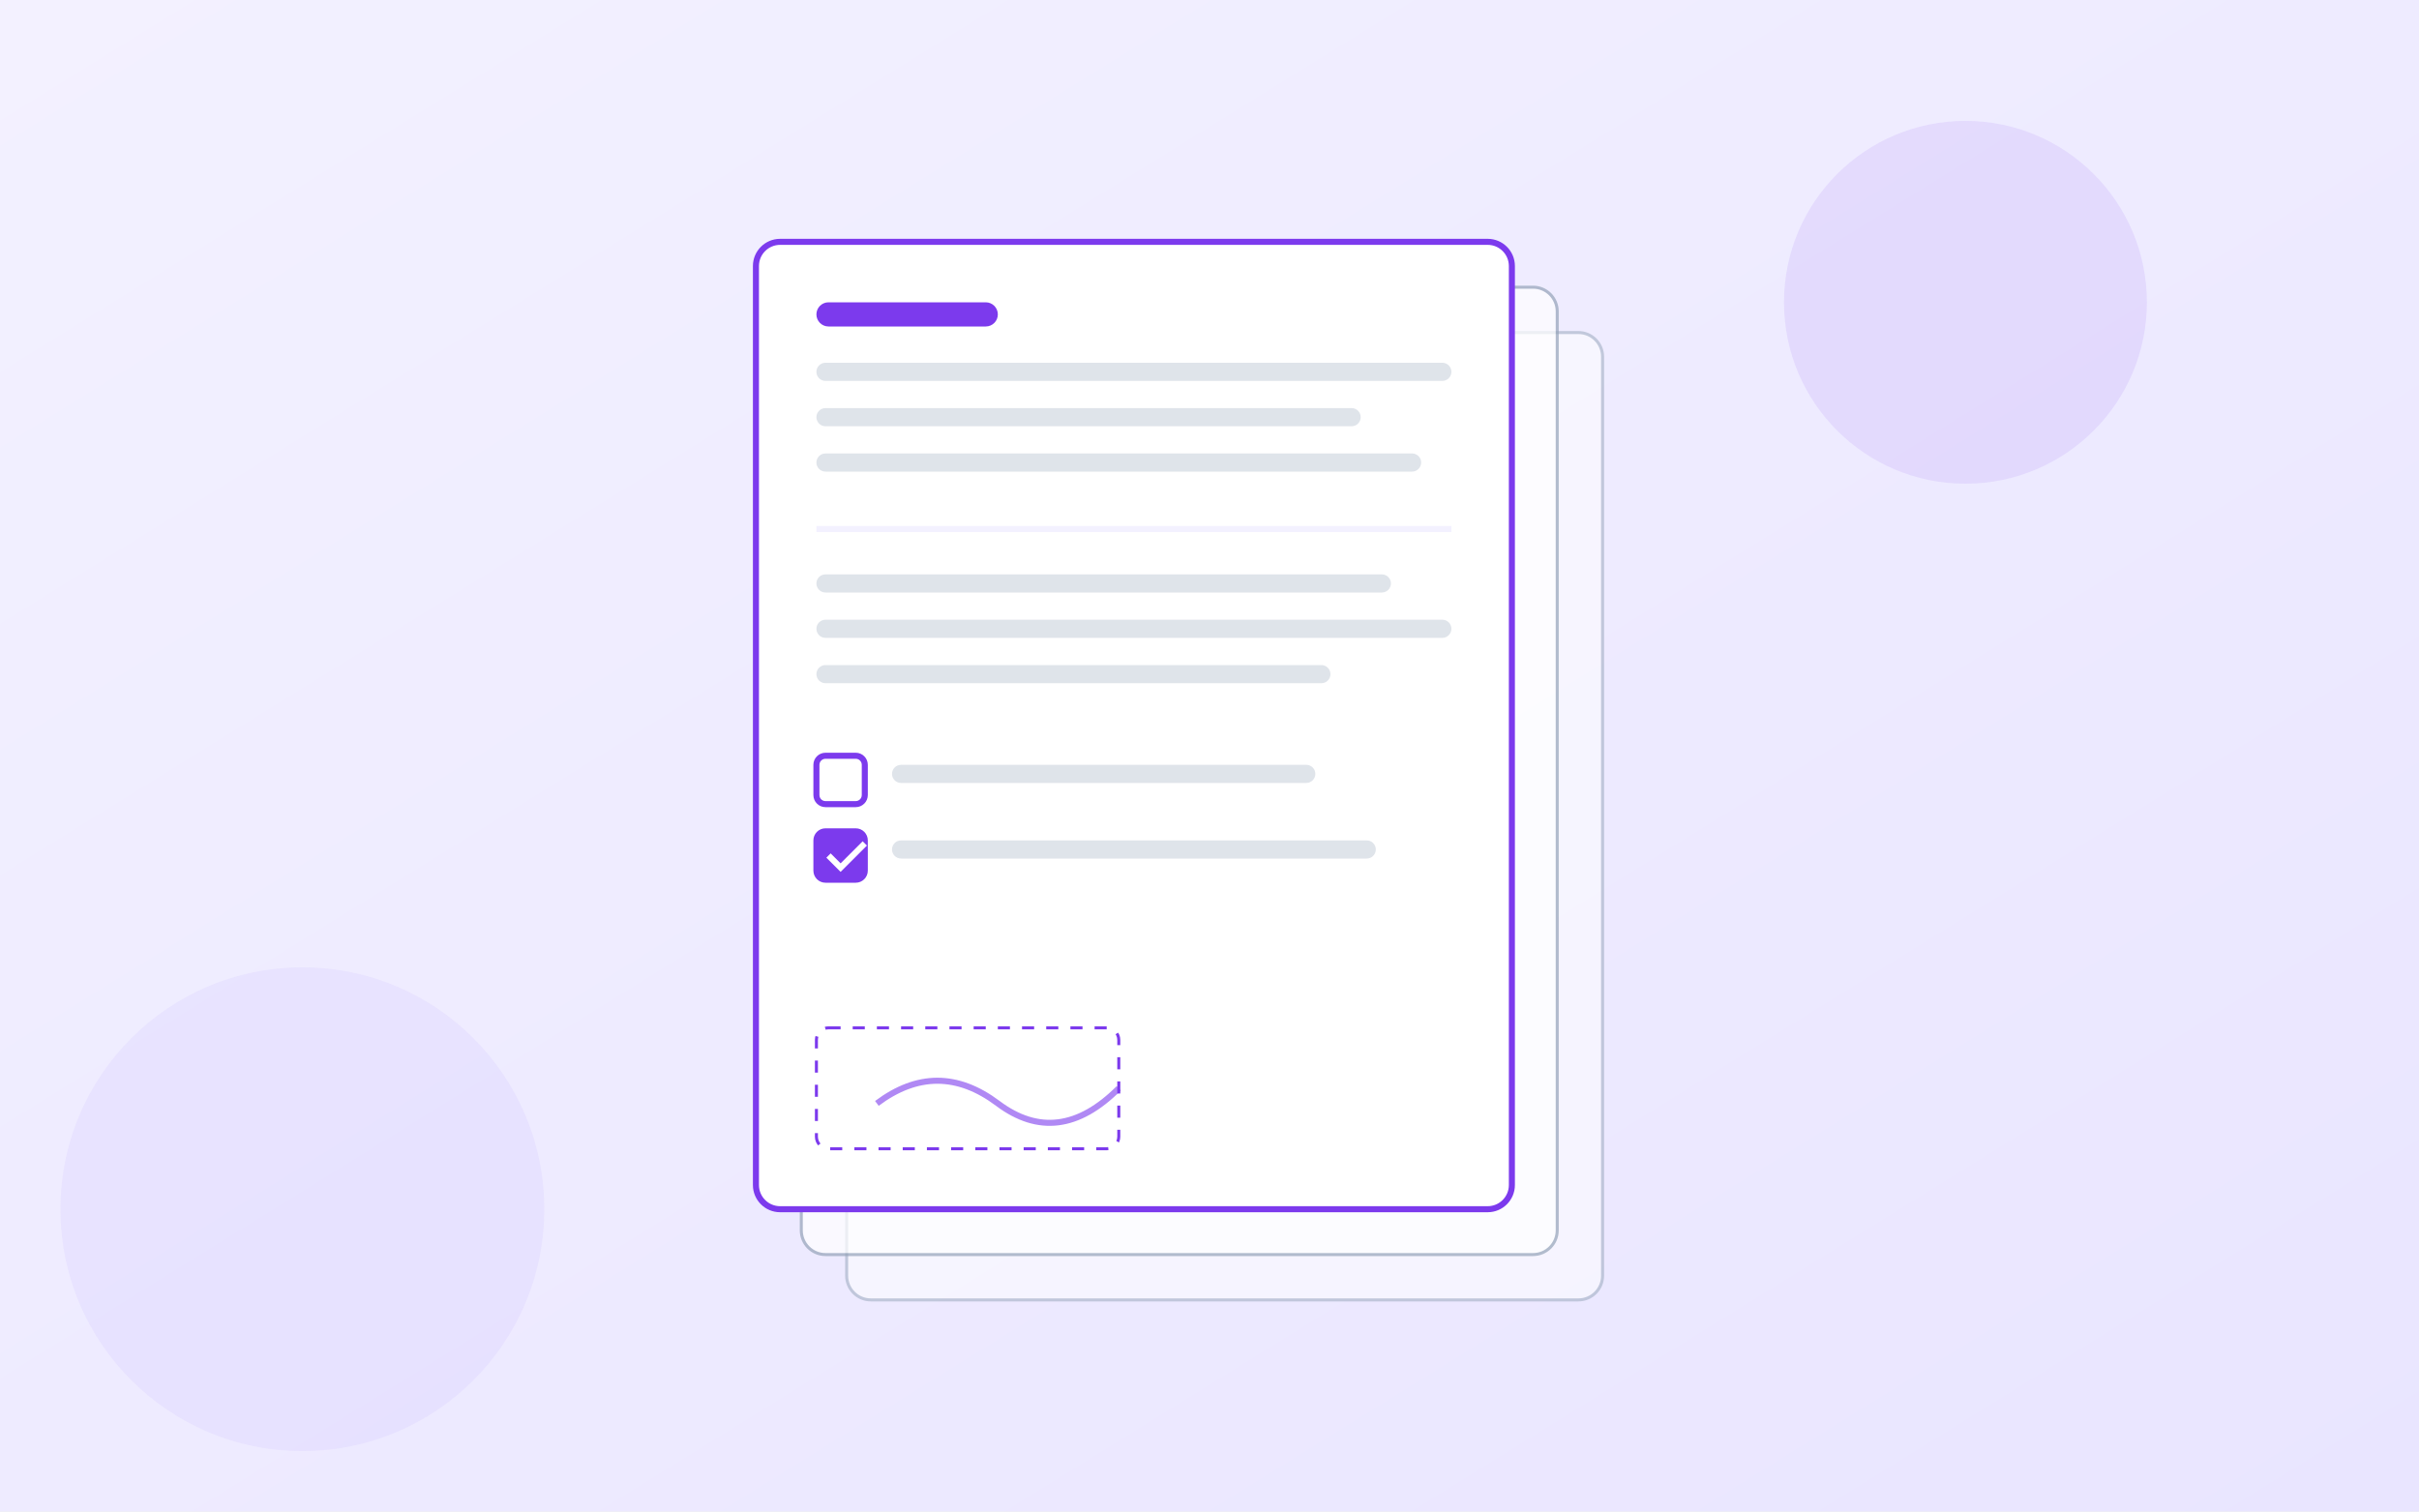
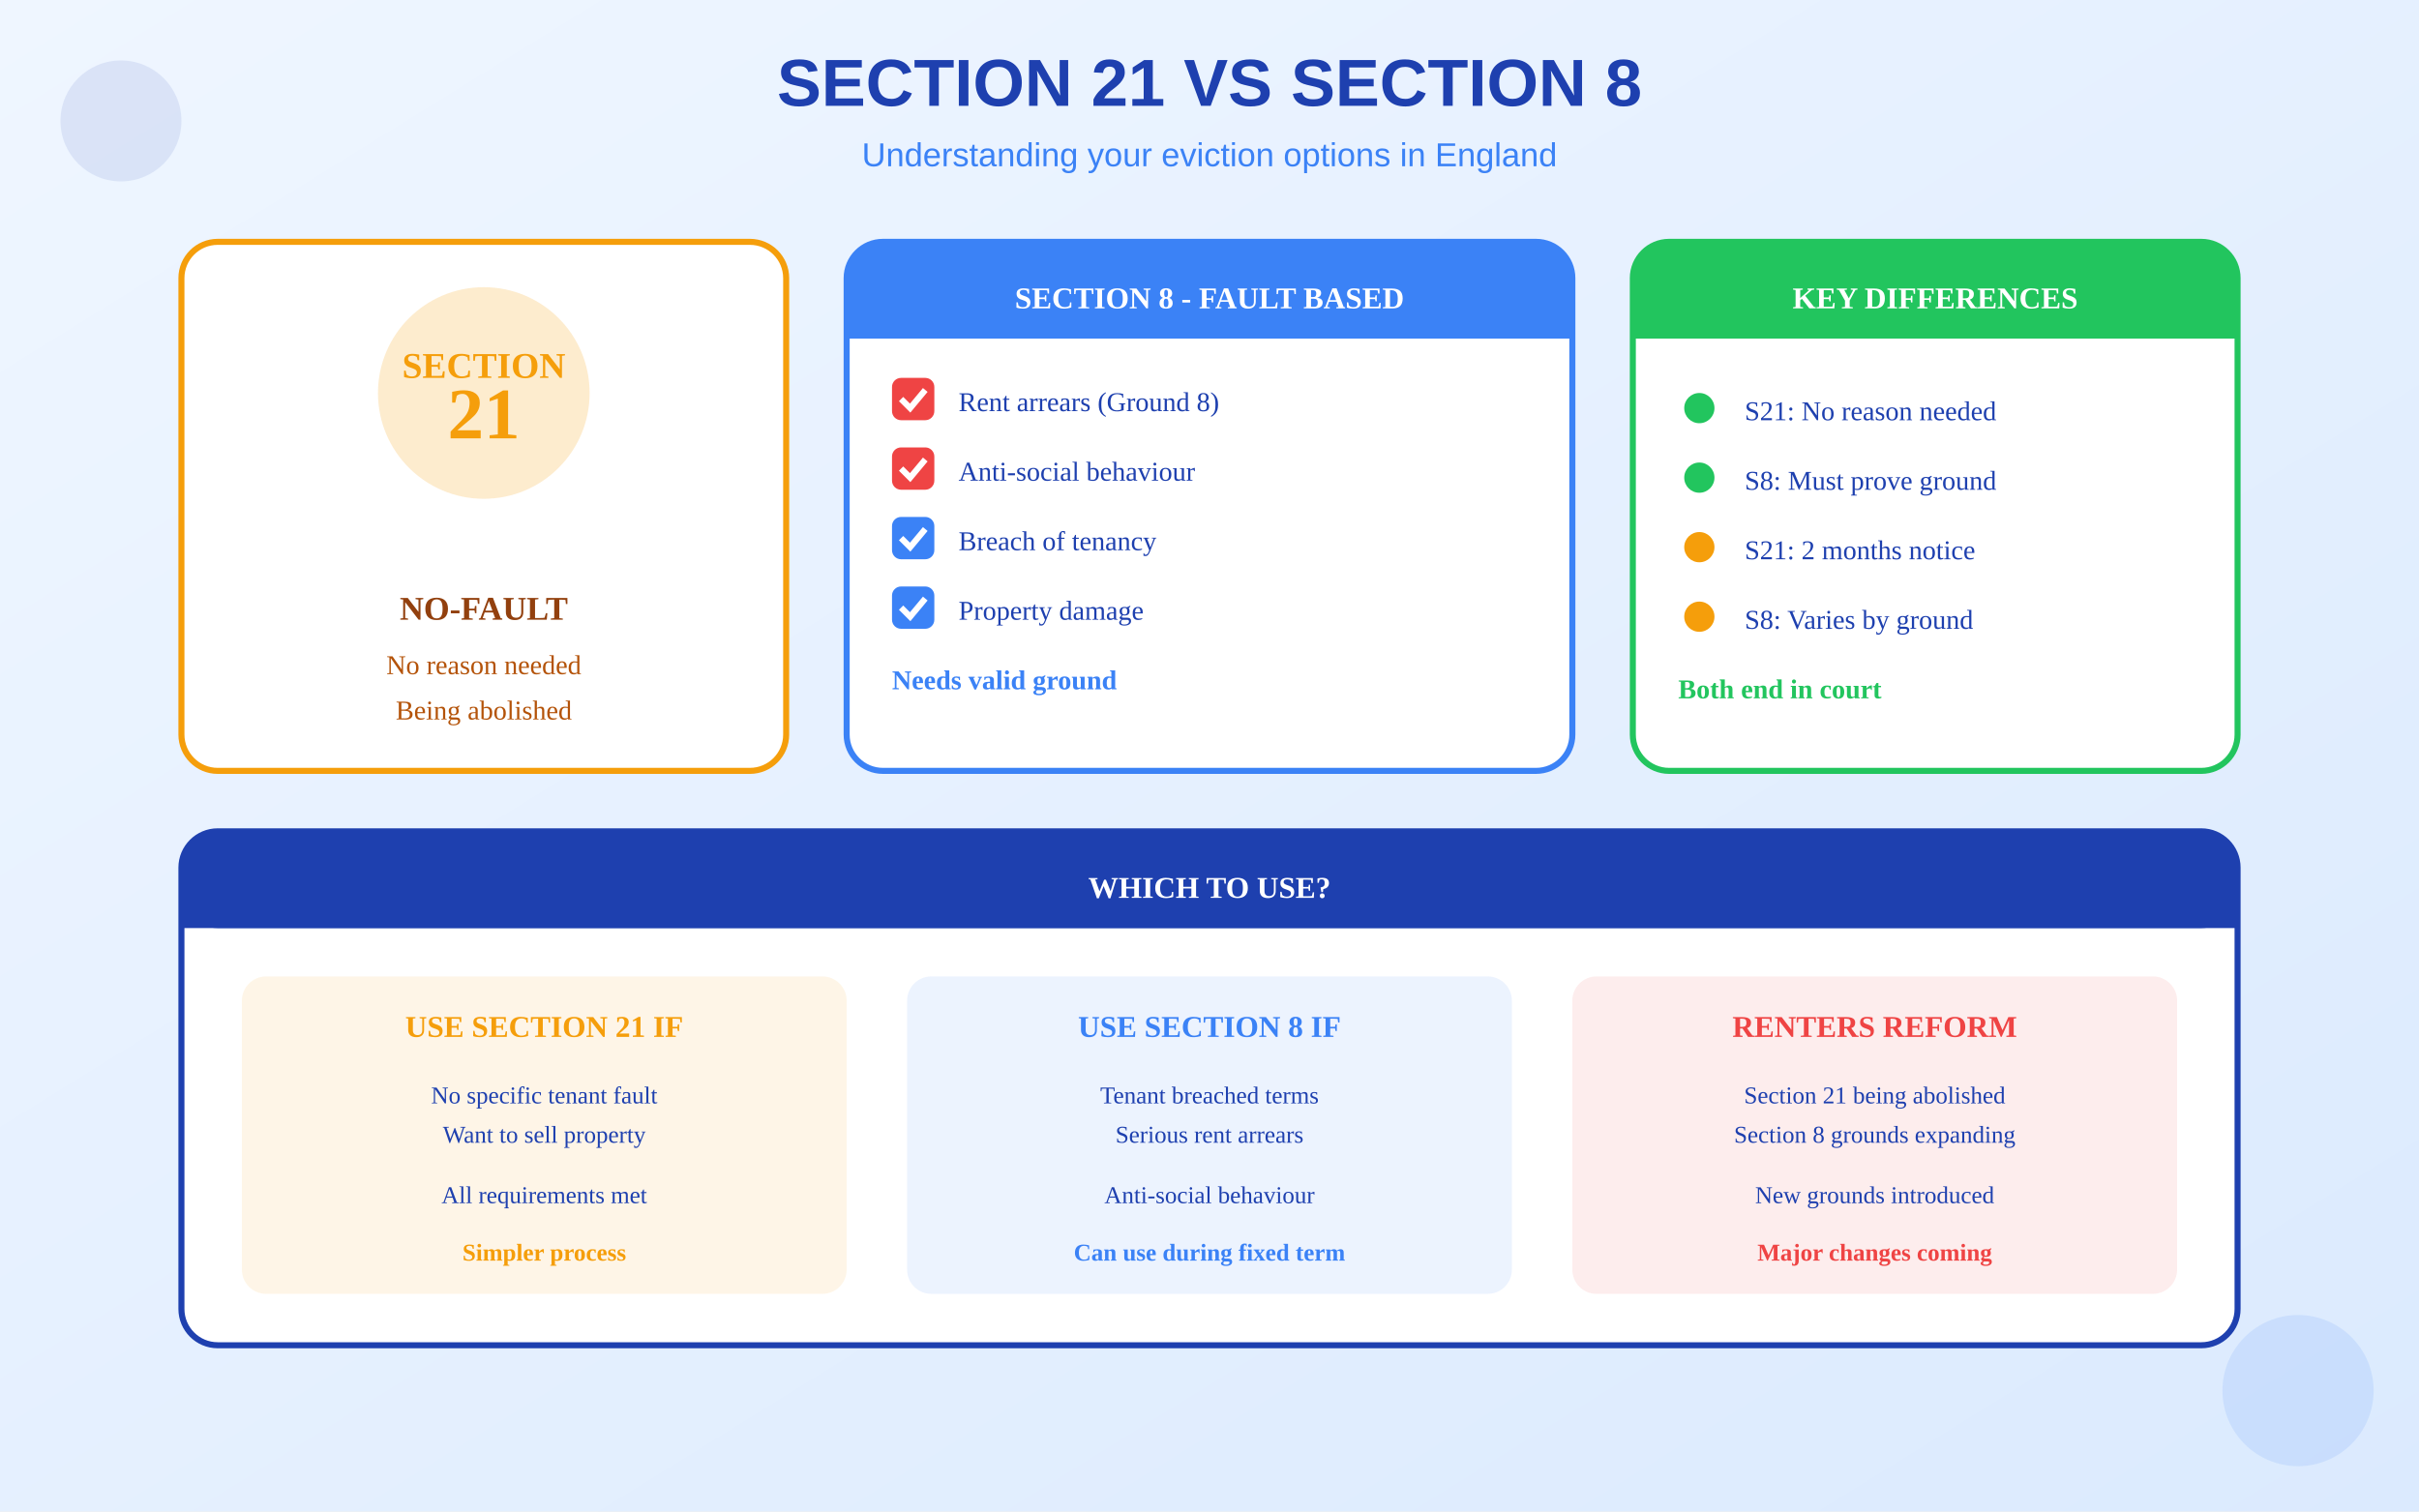
<svg xmlns="http://www.w3.org/2000/svg" viewBox="0 0 800 500">
  <defs>
    <linearGradient id="bgGrad" x1="0%" y1="0%" x2="100%" y2="100%">
-       <stop offset="0%" style="stop-color:#F3F1FF" />
-       <stop offset="100%" style="stop-color:#E9E5FF" />
+       <stop offset="0%" style="stop-color:#EFF6FF" />
+       <stop offset="100%" style="stop-color:#DBEAFE" />
    </linearGradient>
  </defs>
  <rect width="800" height="500" fill="url(#bgGrad)" />
-   <g transform="translate(250, 80)">
-     <rect x="30" y="30" width="250" height="320" rx="8" fill="white" stroke="#94A3B8" stroke-width="1" opacity="0.5" />
-     <rect x="15" y="15" width="250" height="320" rx="8" fill="white" stroke="#94A3B8" stroke-width="1" opacity="0.7" />
-     <rect x="0" y="0" width="250" height="320" rx="8" fill="white" stroke="#7C3AED" stroke-width="2" />
-     <rect x="20" y="20" width="60" height="8" rx="4" fill="#7C3AED" />
-     <rect x="20" y="40" width="210" height="6" rx="3" fill="#94A3B8" opacity="0.3" />
-     <rect x="20" y="55" width="180" height="6" rx="3" fill="#94A3B8" opacity="0.3" />
-     <rect x="20" y="70" width="200" height="6" rx="3" fill="#94A3B8" opacity="0.3" />
-     <line x1="20" y1="95" x2="230" y2="95" stroke="#F3F1FF" stroke-width="2" />
-     <rect x="20" y="110" width="190" height="6" rx="3" fill="#94A3B8" opacity="0.3" />
-     <rect x="20" y="125" width="210" height="6" rx="3" fill="#94A3B8" opacity="0.3" />
-     <rect x="20" y="140" width="170" height="6" rx="3" fill="#94A3B8" opacity="0.3" />
-     <rect x="20" y="170" width="16" height="16" rx="3" stroke="#7C3AED" stroke-width="2" fill="none" />
-     <rect x="45" y="173" width="140" height="6" rx="3" fill="#94A3B8" opacity="0.3" />
-     <rect x="20" y="195" width="16" height="16" rx="3" stroke="#7C3AED" stroke-width="2" fill="#7C3AED" />
-     <path d="M24 203 L28 207 L36 199" stroke="white" stroke-width="2" fill="none" />
-     <rect x="45" y="198" width="160" height="6" rx="3" fill="#94A3B8" opacity="0.3" />
-     <rect x="20" y="260" width="100" height="40" rx="4" stroke="#7C3AED" stroke-width="1" stroke-dasharray="4" fill="none" />
-     <path d="M40 285 Q60 270 80 285 Q100 300 120 280" stroke="#7C3AED" stroke-width="2" fill="none" opacity="0.6" />
+   <text x="400" y="35" text-anchor="middle" fill="#1E40AF" font-size="22" font-weight="bold" font-family="Arial">SECTION 21 VS SECTION 8</text>
+   <text x="400" y="55" text-anchor="middle" fill="#3B82F6" font-size="11" font-family="Arial">Understanding your eviction options in England</text>
+   <g transform="translate(60, 80)">
+     <rect x="0" y="0" width="200" height="175" rx="12" fill="white" stroke="#F59E0B" stroke-width="2" />
+     <g transform="translate(50, 10)">
+       <circle cx="50" cy="40" r="35" fill="#F59E0B" opacity="0.2" />
+       <text x="50" y="35" text-anchor="middle" fill="#F59E0B" font-size="12" font-weight="bold">SECTION</text>
+       <text x="50" y="55" text-anchor="middle" fill="#F59E0B" font-size="24" font-weight="bold">21</text>
+     </g>
+     <text x="100" y="125" text-anchor="middle" fill="#92400E" font-size="11" font-weight="bold">NO-FAULT</text>
+     <text x="100" y="143" text-anchor="middle" fill="#B45309" font-size="9">No reason needed</text>
+     <text x="100" y="158" text-anchor="middle" fill="#B45309" font-size="9">Being abolished</text>
  </g>
-   <circle cx="650" cy="100" r="60" fill="#7C3AED" opacity="0.1" />
-   <circle cx="100" cy="400" r="80" fill="#A78BFA" opacity="0.1" />
+   <g transform="translate(280, 80)">
+     <rect x="0" y="0" width="240" height="175" rx="12" fill="white" stroke="#3B82F6" stroke-width="2" />
+     <rect x="0" y="0" width="240" height="32" rx="12" fill="#3B82F6" />
+     <rect x="0" y="20" width="240" height="12" fill="#3B82F6" />
+     <text x="120" y="22" text-anchor="middle" fill="white" font-size="10" font-weight="bold">SECTION 8 - FAULT BASED</text>
+     <g transform="translate(15, 45)">
+       <rect x="0" y="0" width="14" height="14" rx="3" fill="#EF4444" />
+       <path d="M3 7 L6 10 L11 4" stroke="white" stroke-width="2" fill="none" />
+       <text x="22" y="11" fill="#1E40AF" font-size="9">Rent arrears (Ground 8)</text>
+     </g>
+     <g transform="translate(15, 68)">
+       <rect x="0" y="0" width="14" height="14" rx="3" fill="#EF4444" />
+       <path d="M3 7 L6 10 L11 4" stroke="white" stroke-width="2" fill="none" />
+       <text x="22" y="11" fill="#1E40AF" font-size="9">Anti-social behaviour</text>
+     </g>
+     <g transform="translate(15, 91)">
+       <rect x="0" y="0" width="14" height="14" rx="3" fill="#3B82F6" />
+       <path d="M3 7 L6 10 L11 4" stroke="white" stroke-width="2" fill="none" />
+       <text x="22" y="11" fill="#1E40AF" font-size="9">Breach of tenancy</text>
+     </g>
+     <g transform="translate(15, 114)">
+       <rect x="0" y="0" width="14" height="14" rx="3" fill="#3B82F6" />
+       <path d="M3 7 L6 10 L11 4" stroke="white" stroke-width="2" fill="none" />
+       <text x="22" y="11" fill="#1E40AF" font-size="9">Property damage</text>
+     </g>
+     <g transform="translate(15, 137)">
+       <text x="0" y="11" fill="#3B82F6" font-size="9" font-weight="bold">Needs valid ground</text>
+     </g>
+   </g>
+   <g transform="translate(540, 80)">
+     <rect x="0" y="0" width="200" height="175" rx="12" fill="white" stroke="#22C55E" stroke-width="2" />
+     <rect x="0" y="0" width="200" height="32" rx="12" fill="#22C55E" />
+     <rect x="0" y="20" width="200" height="12" fill="#22C55E" />
+     <text x="100" y="22" text-anchor="middle" fill="white" font-size="10" font-weight="bold">KEY DIFFERENCES</text>
+     <g transform="translate(15, 48)">
+       <circle cx="7" cy="7" r="5" fill="#22C55E" />
+       <text x="22" y="11" fill="#1E40AF" font-size="9">S21: No reason needed</text>
+     </g>
+     <g transform="translate(15, 71)">
+       <circle cx="7" cy="7" r="5" fill="#22C55E" />
+       <text x="22" y="11" fill="#1E40AF" font-size="9">S8: Must prove ground</text>
+     </g>
+     <g transform="translate(15, 94)">
+       <circle cx="7" cy="7" r="5" fill="#F59E0B" />
+       <text x="22" y="11" fill="#1E40AF" font-size="9">S21: 2 months notice</text>
+     </g>
+     <g transform="translate(15, 117)">
+       <circle cx="7" cy="7" r="5" fill="#F59E0B" />
+       <text x="22" y="11" fill="#1E40AF" font-size="9">S8: Varies by ground</text>
+     </g>
+     <g transform="translate(15, 140)">
+       <text x="0" y="11" fill="#22C55E" font-size="9" font-weight="bold">Both end in court</text>
+     </g>
+   </g>
+   <g transform="translate(60, 275)">
+     <rect x="0" y="0" width="680" height="170" rx="12" fill="white" stroke="#1E40AF" stroke-width="2" />
+     <rect x="0" y="0" width="680" height="32" rx="12" fill="#1E40AF" />
+     <rect x="0" y="20" width="680" height="12" fill="#1E40AF" />
+     <text x="340" y="22" text-anchor="middle" fill="white" font-size="10" font-weight="bold">WHICH TO USE?</text>
+     <g transform="translate(20, 48)">
+       <rect x="0" y="0" width="200" height="105" rx="8" fill="#F59E0B" opacity="0.1" />
+       <text x="100" y="20" text-anchor="middle" fill="#F59E0B" font-size="10" font-weight="bold">USE SECTION 21 IF</text>
+       <text x="100" y="42" text-anchor="middle" fill="#1E40AF" font-size="8">No specific tenant fault</text>
+       <text x="100" y="55" text-anchor="middle" fill="#1E40AF" font-size="8">Want to sell property</text>
+       <text x="100" y="75" text-anchor="middle" fill="#1E40AF" font-size="8">All requirements met</text>
+       <text x="100" y="94" text-anchor="middle" fill="#F59E0B" font-size="8" font-weight="bold">Simpler process</text>
+     </g>
+     <g transform="translate(240, 48)">
+       <rect x="0" y="0" width="200" height="105" rx="8" fill="#3B82F6" opacity="0.1" />
+       <text x="100" y="20" text-anchor="middle" fill="#3B82F6" font-size="10" font-weight="bold">USE SECTION 8 IF</text>
+       <text x="100" y="42" text-anchor="middle" fill="#1E40AF" font-size="8">Tenant breached terms</text>
+       <text x="100" y="55" text-anchor="middle" fill="#1E40AF" font-size="8">Serious rent arrears</text>
+       <text x="100" y="75" text-anchor="middle" fill="#1E40AF" font-size="8">Anti-social behaviour</text>
+       <text x="100" y="94" text-anchor="middle" fill="#3B82F6" font-size="8" font-weight="bold">Can use during fixed term</text>
+     </g>
+     <g transform="translate(460, 48)">
+       <rect x="0" y="0" width="200" height="105" rx="8" fill="#EF4444" opacity="0.1" />
+       <text x="100" y="20" text-anchor="middle" fill="#EF4444" font-size="10" font-weight="bold">RENTERS REFORM</text>
+       <text x="100" y="42" text-anchor="middle" fill="#1E40AF" font-size="8">Section 21 being abolished</text>
+       <text x="100" y="55" text-anchor="middle" fill="#1E40AF" font-size="8">Section 8 grounds expanding</text>
+       <text x="100" y="75" text-anchor="middle" fill="#1E40AF" font-size="8">New grounds introduced</text>
+       <text x="100" y="94" text-anchor="middle" fill="#EF4444" font-size="8" font-weight="bold">Major changes coming</text>
+     </g>
+   </g>
+   <circle cx="40" cy="40" r="20" fill="#1E40AF" opacity="0.1" />
+   <circle cx="760" cy="460" r="25" fill="#3B82F6" opacity="0.12" />
</svg>
